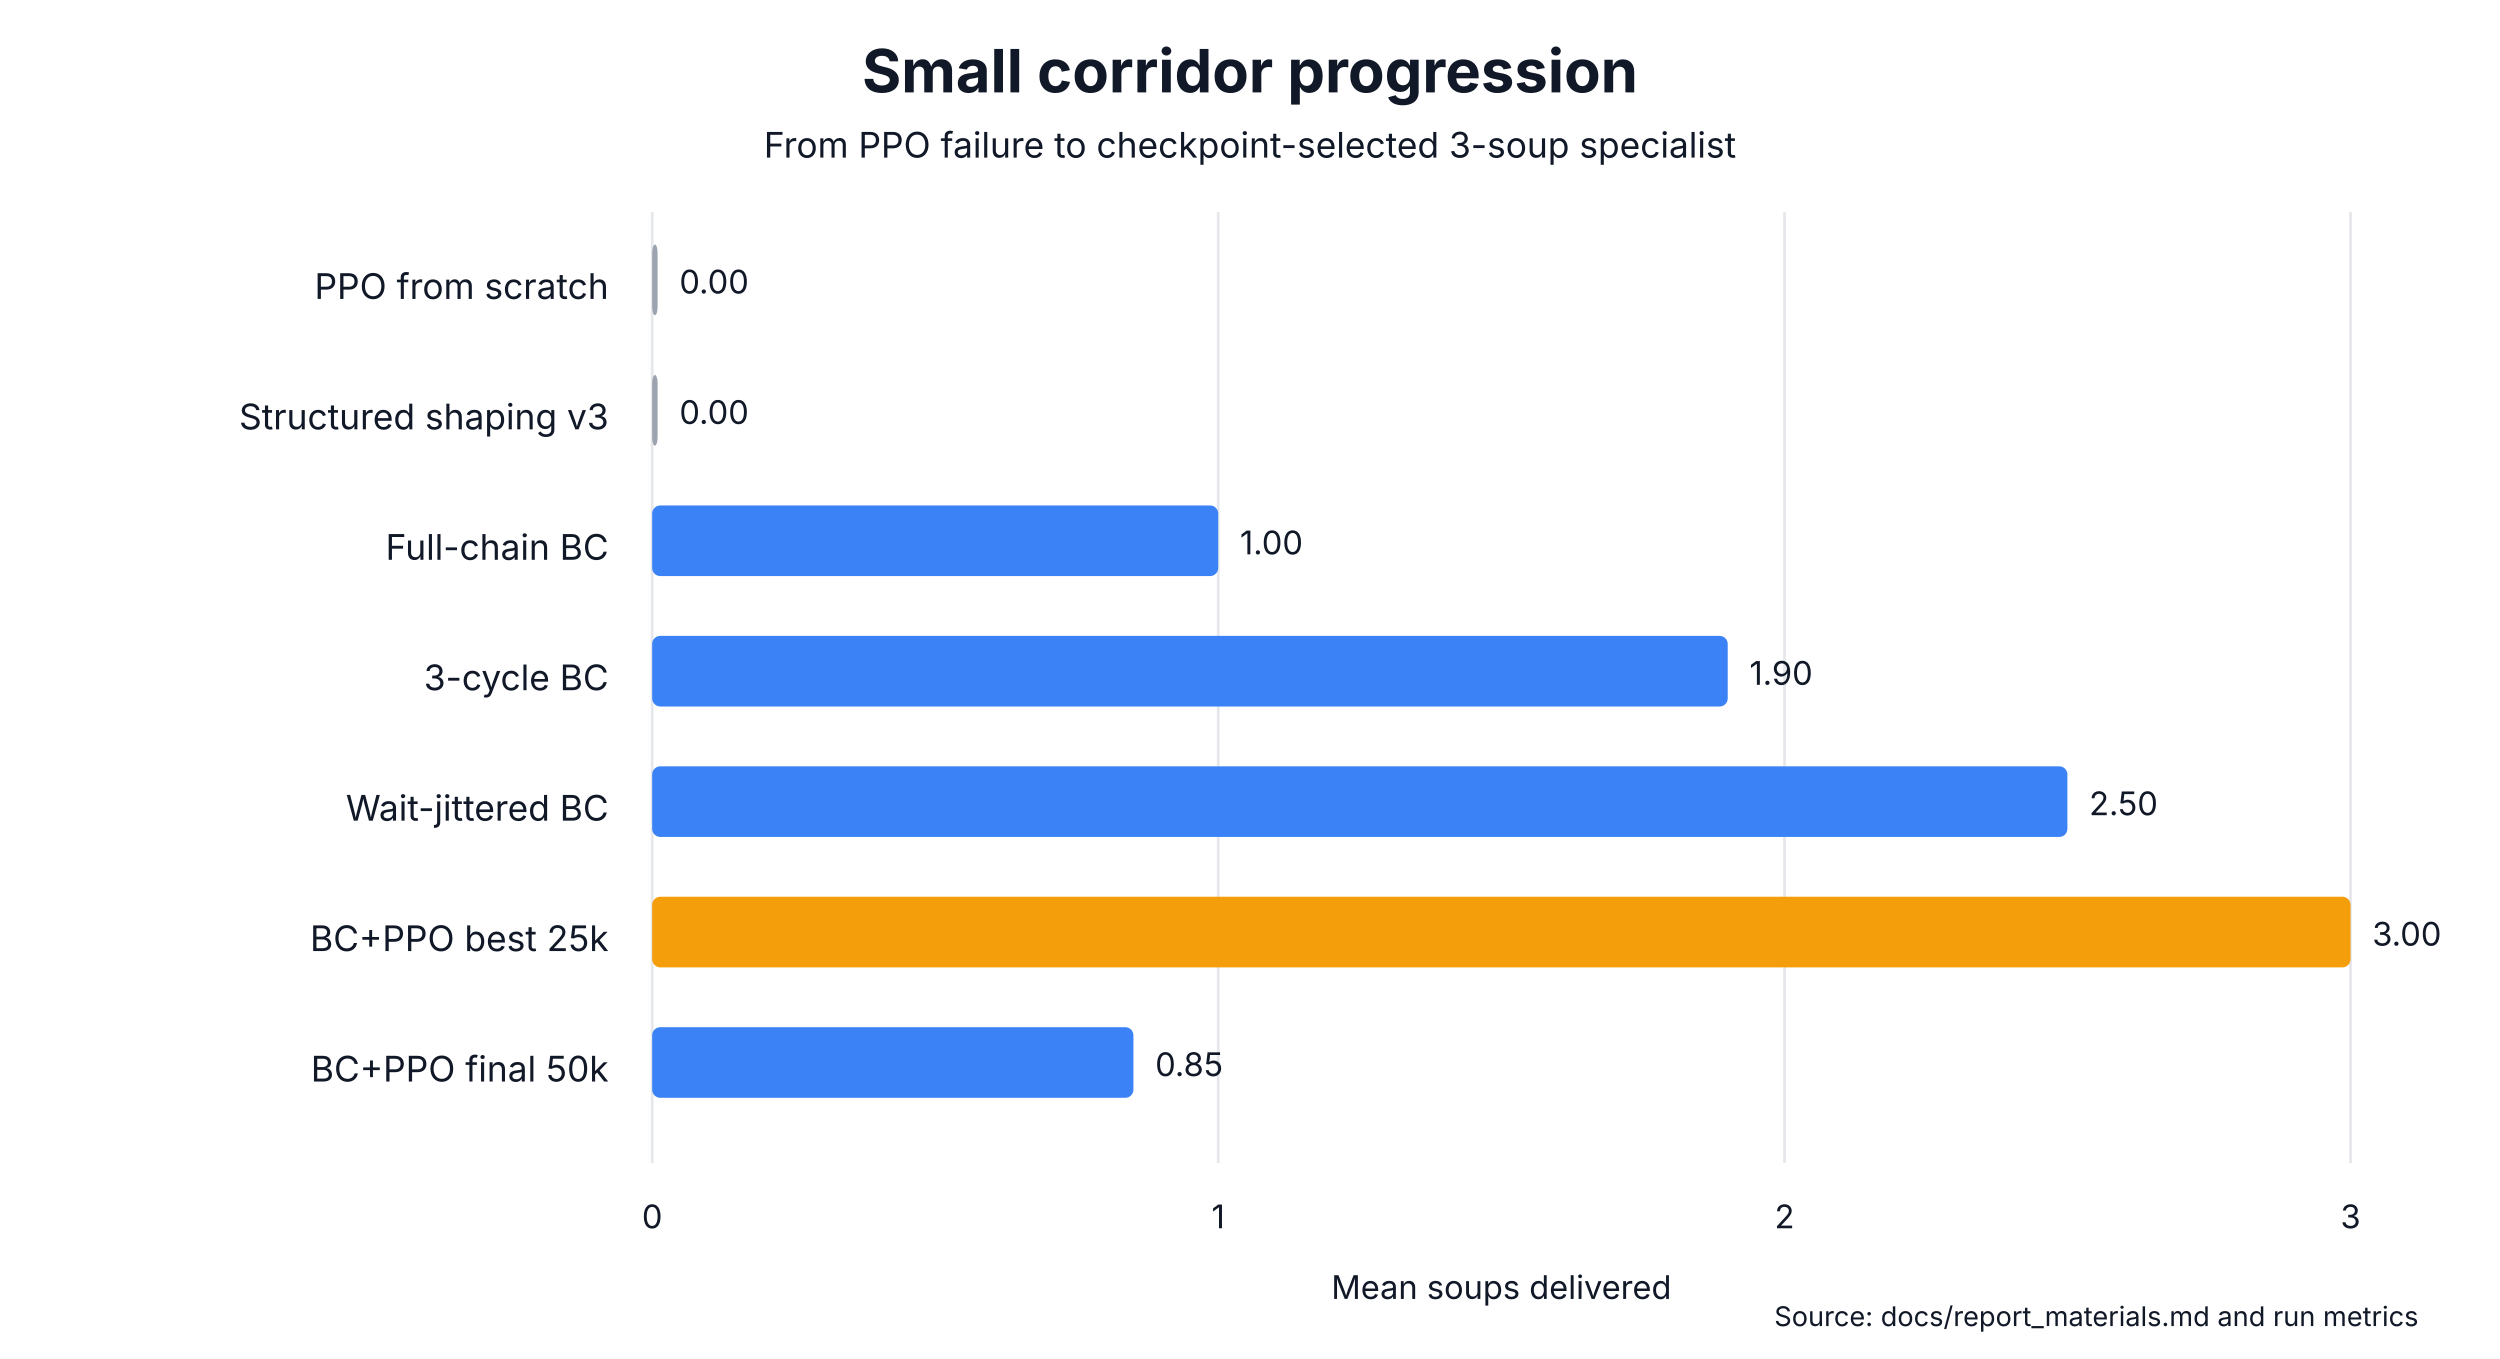
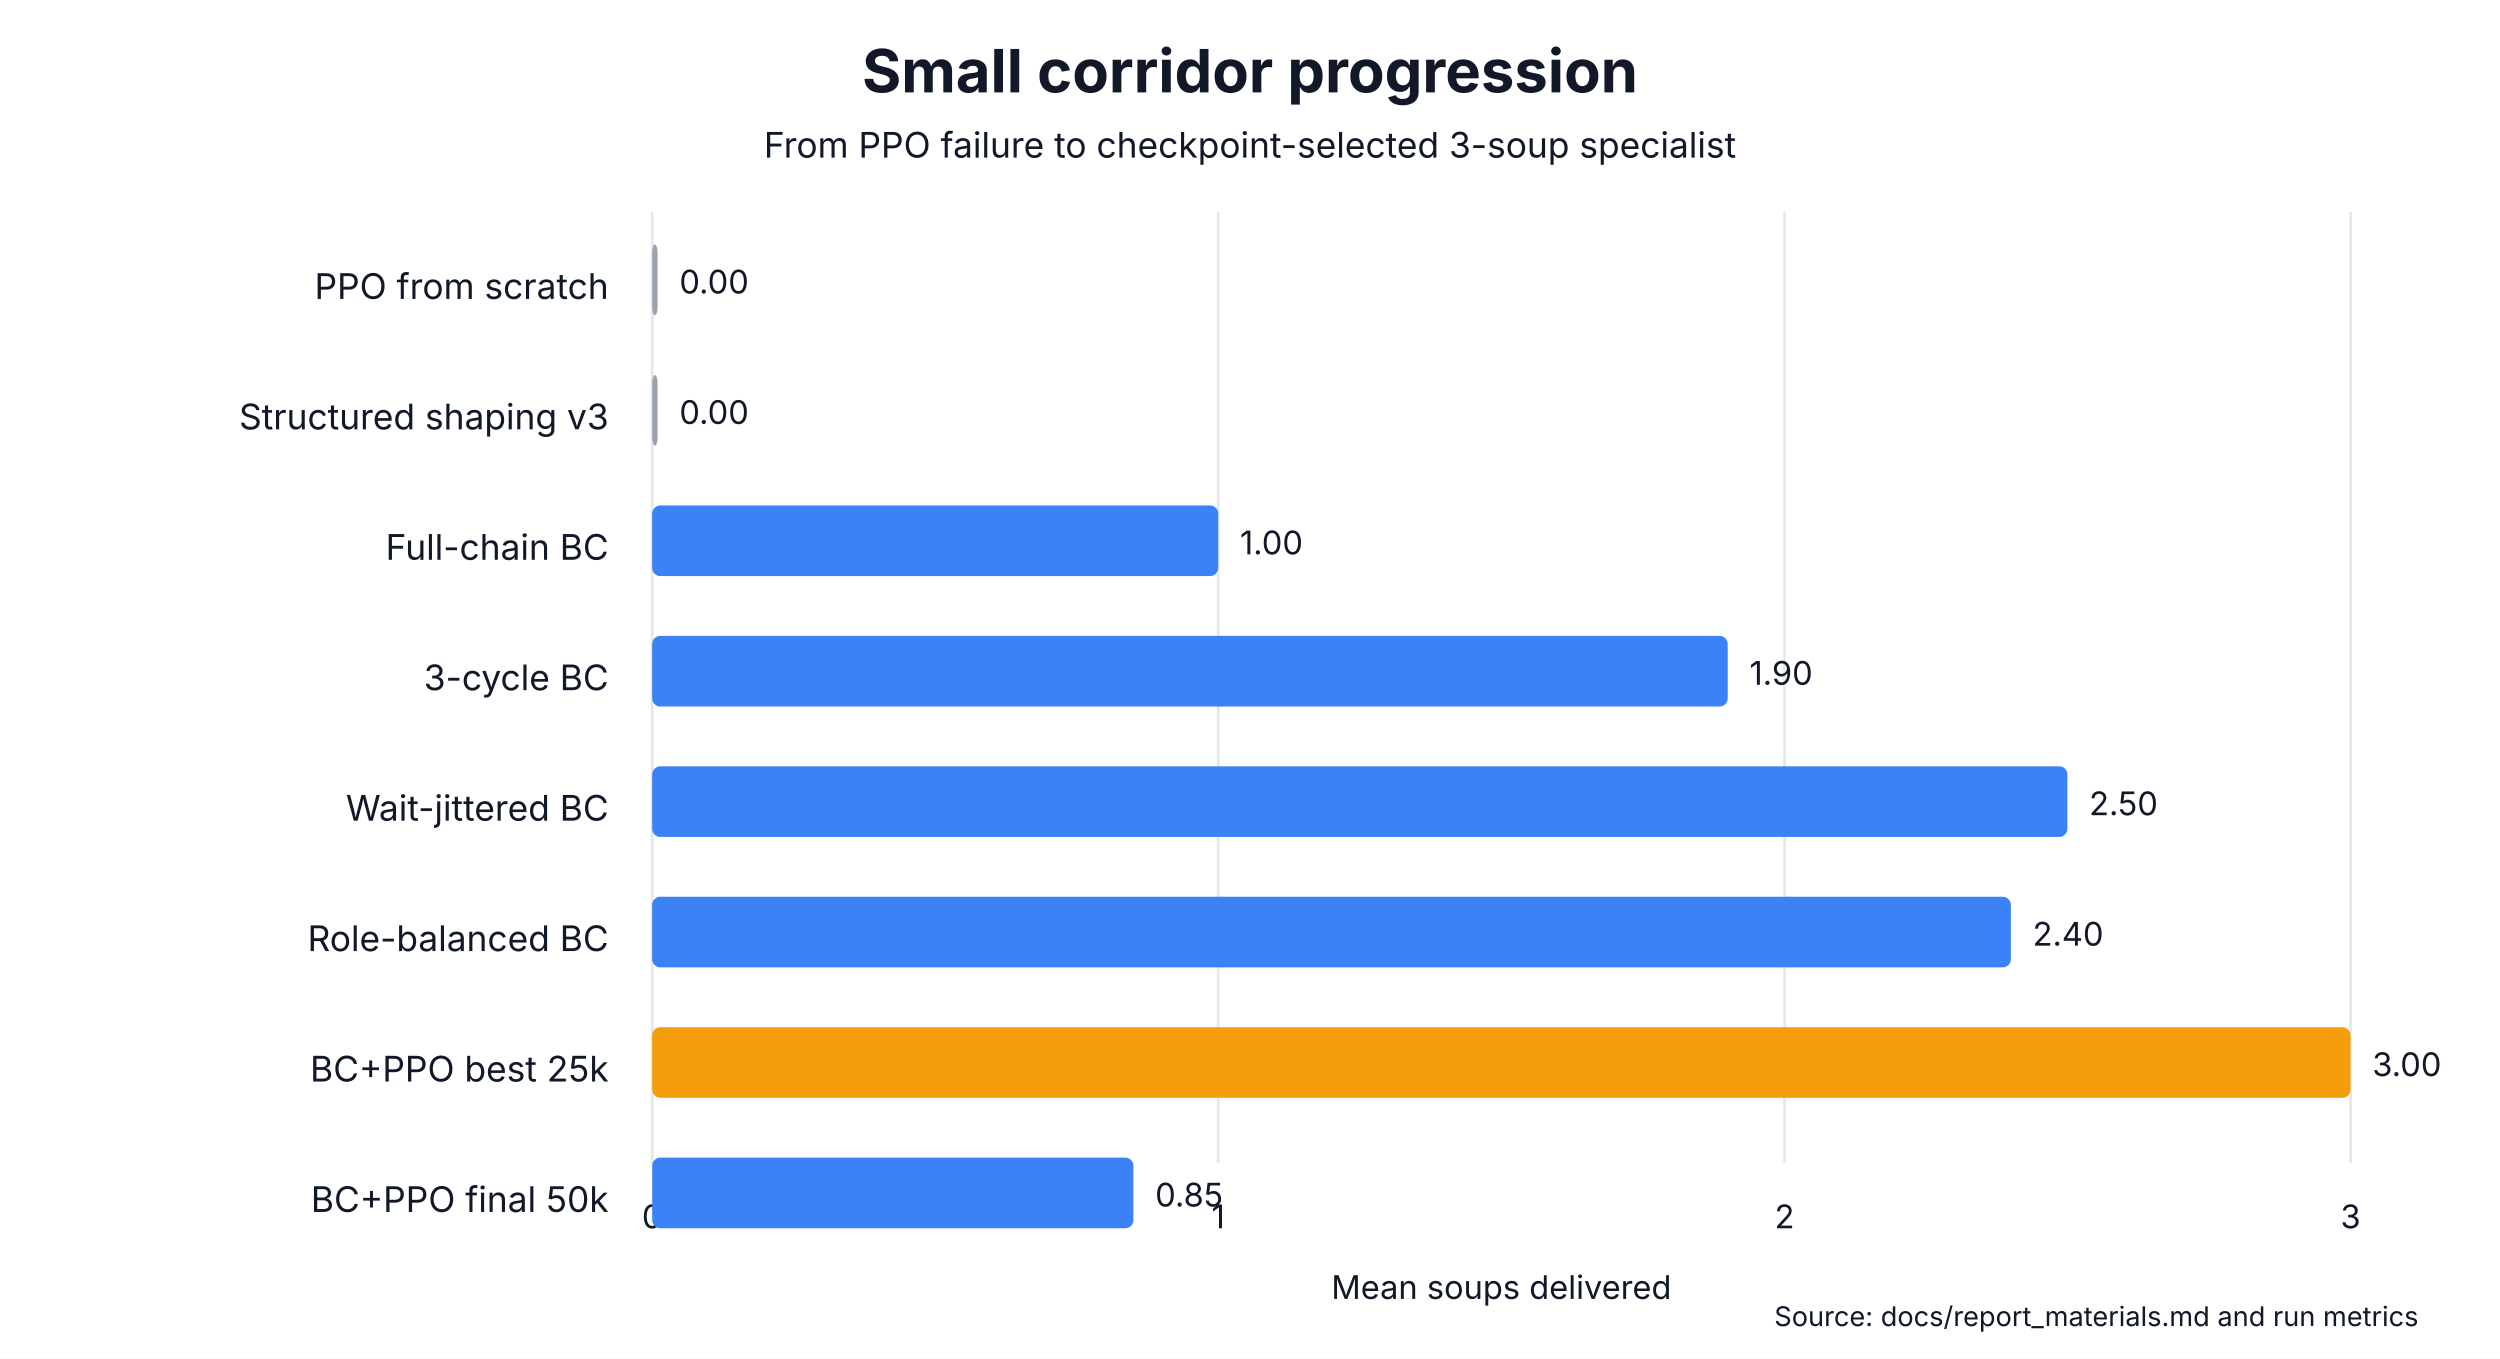
<svg xmlns="http://www.w3.org/2000/svg" width="920" height="500" viewBox="0 0 920 500">
  <rect width="100%" height="100%" fill="#ffffff" />
  <text x="460.0" y="34.0" font-family="Inter, Arial, sans-serif" font-size="22" font-weight="700" text-anchor="middle" fill="#111827">Small corridor progression</text>
  <text x="460.0" y="58.0" font-family="Inter, Arial, sans-serif" font-size="13" font-weight="400" text-anchor="middle" fill="#111827">From PPO failure to checkpoint-selected 3-soup specialist</text>
  <line x1="240.0" y1="78" x2="240.0" y2="428" stroke="#e5e7eb" />
  <text x="240.0" y="452.0" font-family="Inter, Arial, sans-serif" font-size="12" font-weight="400" text-anchor="middle" fill="#111827">0</text>
  <line x1="448.3" y1="78" x2="448.3" y2="428" stroke="#e5e7eb" />
  <text x="448.3" y="452.0" font-family="Inter, Arial, sans-serif" font-size="12" font-weight="400" text-anchor="middle" fill="#111827">1</text>
  <line x1="656.7" y1="78" x2="656.7" y2="428" stroke="#e5e7eb" />
  <text x="656.7" y="452.0" font-family="Inter, Arial, sans-serif" font-size="12" font-weight="400" text-anchor="middle" fill="#111827">2</text>
  <line x1="865.0" y1="78" x2="865.0" y2="428" stroke="#e5e7eb" />
  <text x="865.0" y="452.0" font-family="Inter, Arial, sans-serif" font-size="12" font-weight="400" text-anchor="middle" fill="#111827">3</text>
  <text x="224.0" y="110.0" font-family="Inter, Arial, sans-serif" font-size="13" font-weight="400" text-anchor="end" fill="#111827">PPO from scratch</text>
  <rect x="240" y="90" width="2.0" height="26" fill="#9ca3af" rx="3" />
  <text x="250.0" y="108.0" font-family="Inter, Arial, sans-serif" font-size="12" font-weight="400" text-anchor="start" fill="#111827">0.00</text>
  <text x="224.0" y="158.0" font-family="Inter, Arial, sans-serif" font-size="13" font-weight="400" text-anchor="end" fill="#111827">Structured shaping v3</text>
  <rect x="240" y="138" width="2.0" height="26" fill="#9ca3af" rx="3" />
  <text x="250.0" y="156.0" font-family="Inter, Arial, sans-serif" font-size="12" font-weight="400" text-anchor="start" fill="#111827">0.00</text>
  <text x="224.0" y="206.0" font-family="Inter, Arial, sans-serif" font-size="13" font-weight="400" text-anchor="end" fill="#111827">Full-chain BC</text>
  <rect x="240" y="186" width="208.3" height="26" fill="#3b82f6" rx="3" />
  <text x="456.3" y="204.0" font-family="Inter, Arial, sans-serif" font-size="12" font-weight="400" text-anchor="start" fill="#111827">1.00</text>
  <text x="224.0" y="254.0" font-family="Inter, Arial, sans-serif" font-size="13" font-weight="400" text-anchor="end" fill="#111827">3-cycle BC</text>
  <rect x="240" y="234" width="395.8" height="26" fill="#3b82f6" rx="3" />
  <text x="643.8" y="252.0" font-family="Inter, Arial, sans-serif" font-size="12" font-weight="400" text-anchor="start" fill="#111827">1.90</text>
  <text x="224.0" y="302.0" font-family="Inter, Arial, sans-serif" font-size="13" font-weight="400" text-anchor="end" fill="#111827">Wait-jittered BC</text>
  <rect x="240" y="282" width="520.8" height="26" fill="#3b82f6" rx="3" />
  <text x="768.8" y="300.0" font-family="Inter, Arial, sans-serif" font-size="12" font-weight="400" text-anchor="start" fill="#111827">2.50</text>
-   <text x="224.0" y="350.0" font-family="Inter, Arial, sans-serif" font-size="13" font-weight="400" text-anchor="end" fill="#111827">BC+PPO best 25k</text>
-   <rect x="240" y="330" width="625.0" height="26" fill="#f59e0b" rx="3" />
-   <text x="873.0" y="348.0" font-family="Inter, Arial, sans-serif" font-size="12" font-weight="400" text-anchor="start" fill="#111827">3.00</text>
-   <text x="224.0" y="398.0" font-family="Inter, Arial, sans-serif" font-size="13" font-weight="400" text-anchor="end" fill="#111827">BC+PPO final 50k</text>
-   <rect x="240" y="378" width="177.1" height="26" fill="#3b82f6" rx="3" />
-   <text x="425.1" y="396.0" font-family="Inter, Arial, sans-serif" font-size="12" font-weight="400" text-anchor="start" fill="#111827">0.85</text>
+   <text x="224.0" y="350.0" font-family="Inter, Arial, sans-serif" font-size="13" font-weight="400" text-anchor="end" fill="#111827">Role-balanced BC</text>
+   <rect x="240" y="330" width="500.0" height="26" fill="#3b82f6" rx="3" />
+   <text x="748.0" y="348.0" font-family="Inter, Arial, sans-serif" font-size="12" font-weight="400" text-anchor="start" fill="#111827">2.40</text>
+   <text x="224.0" y="398.0" font-family="Inter, Arial, sans-serif" font-size="13" font-weight="400" text-anchor="end" fill="#111827">BC+PPO best 25k</text>
+   <rect x="240" y="378" width="625.0" height="26" fill="#f59e0b" rx="3" />
+   <text x="873.0" y="396.0" font-family="Inter, Arial, sans-serif" font-size="12" font-weight="400" text-anchor="start" fill="#111827">3.00</text>
+   <text x="224.0" y="446.0" font-family="Inter, Arial, sans-serif" font-size="13" font-weight="400" text-anchor="end" fill="#111827">BC+PPO final 50k</text>
+   <rect x="240" y="426" width="177.1" height="26" fill="#3b82f6" rx="3" />
+   <text x="425.1" y="444.0" font-family="Inter, Arial, sans-serif" font-size="12" font-weight="400" text-anchor="start" fill="#111827">0.85</text>
  <text x="552.5" y="478.0" font-family="Inter, Arial, sans-serif" font-size="12" font-weight="400" text-anchor="middle" fill="#111827">Mean soups delivered</text>
  <text x="890.0" y="488.0" font-family="Inter, Arial, sans-serif" font-size="10" font-weight="400" text-anchor="end" fill="#111827">Source: docs/report_materials.md and run metrics</text>
</svg>
